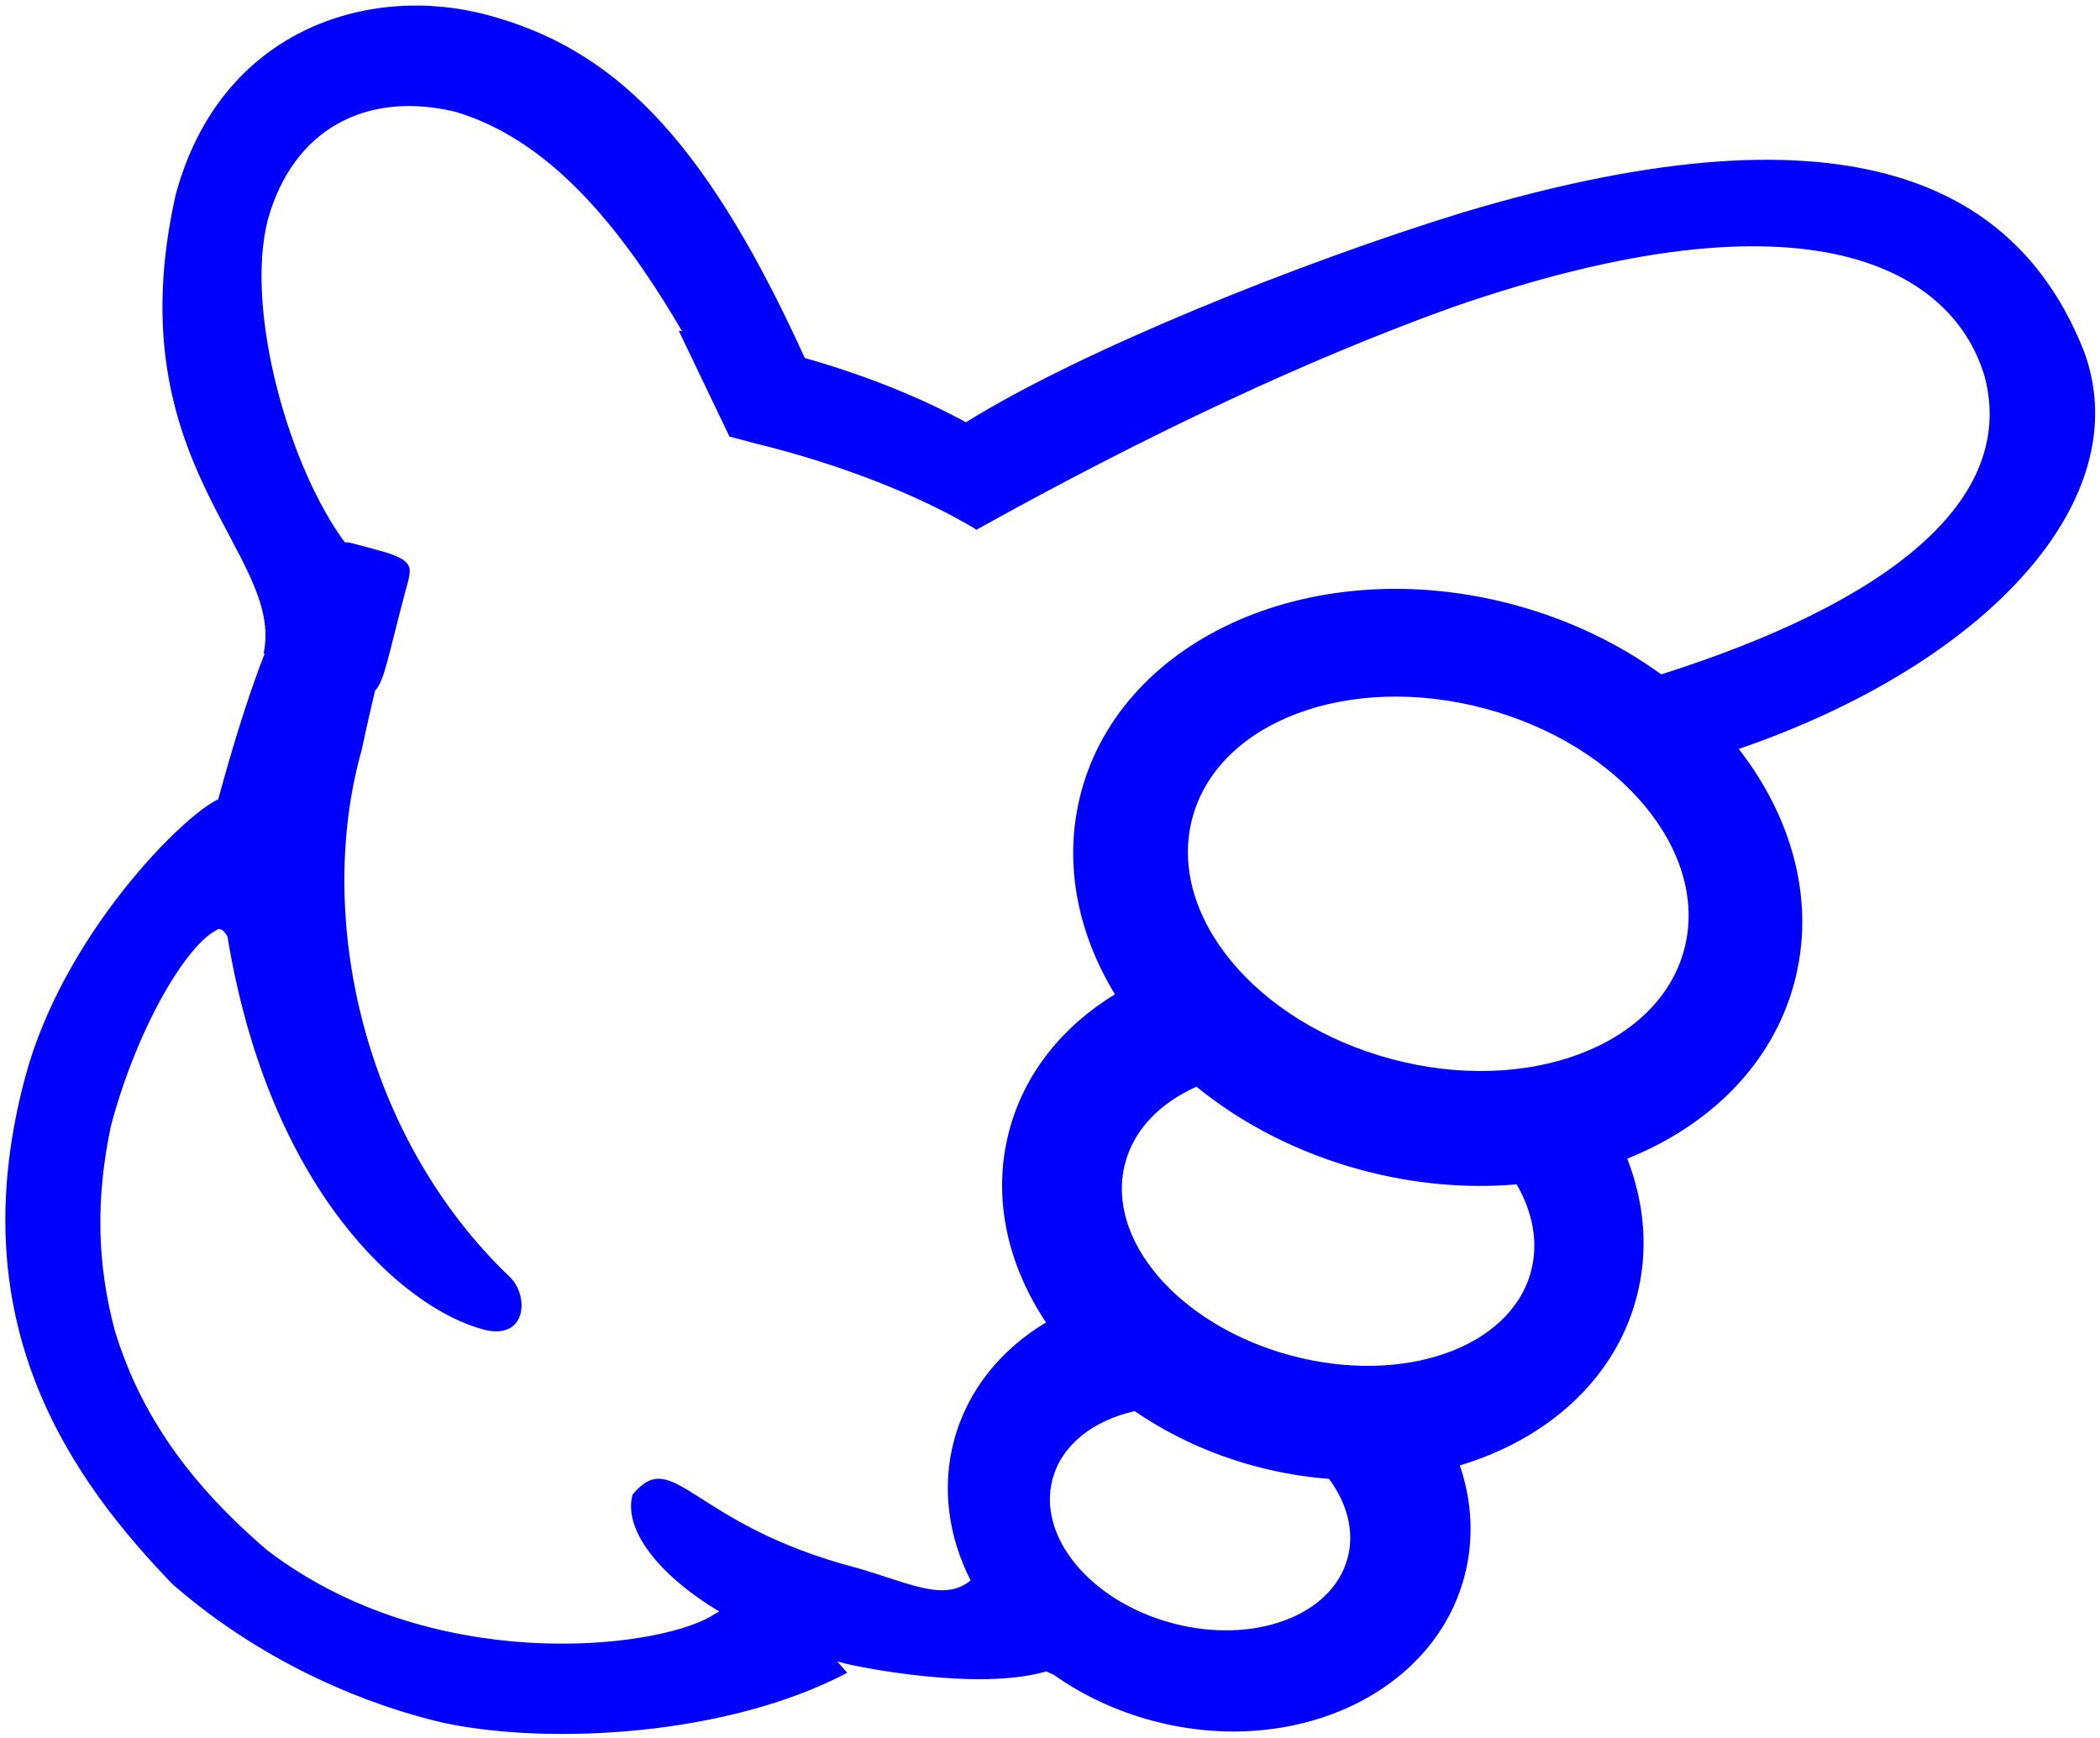
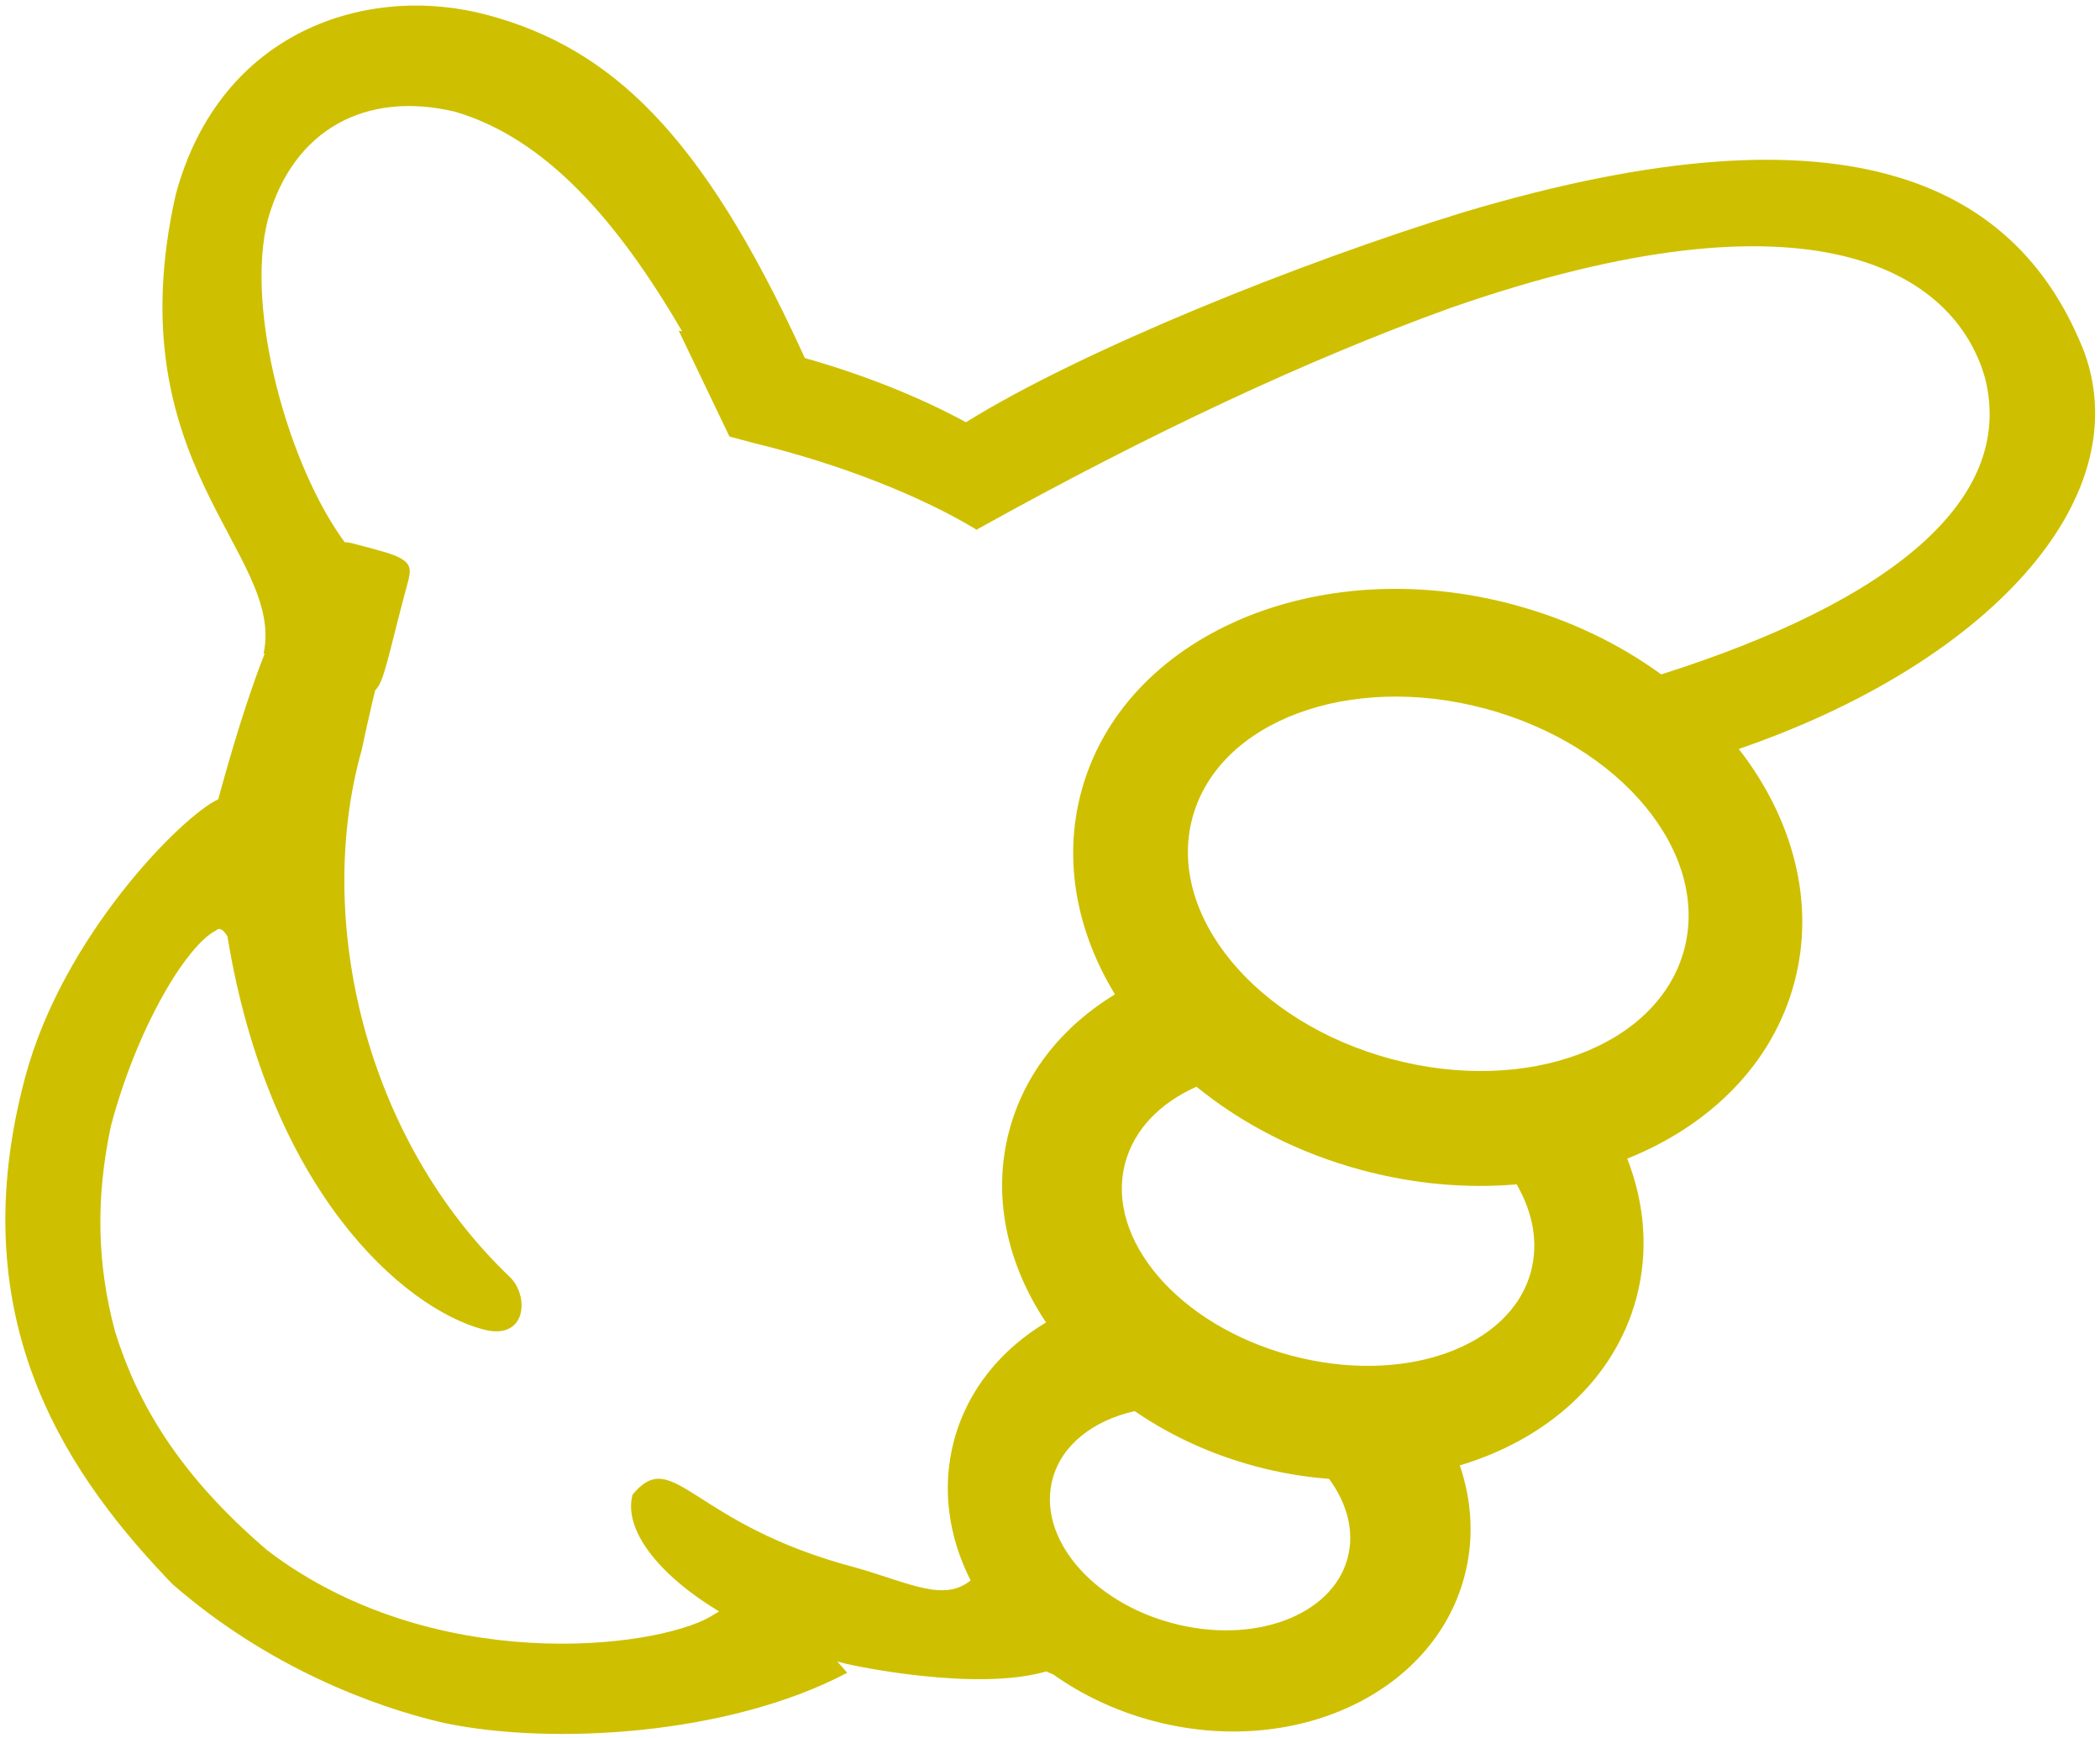
<svg xmlns="http://www.w3.org/2000/svg" width="330" height="273" viewBox="0 0 330 273">
-   <path fill="#00F" fill-rule="evenodd" d="M327.553,55.387 C335.979,78.706 311.994,104.383 273.238,117.69 C281.745,128.638 285.338,141.822 281.953,154.456 C278.54,167.192 268.706,176.867 255.708,182.068 C258.461,189.121 259.103,196.661 257.136,204.003 C253.703,216.816 243.081,226.18 229.401,230.273 C231.326,235.924 231.675,241.933 230.101,247.806 C225.17,266.211 203.225,276.322 181.086,270.39 C175.285,268.836 170.047,266.334 165.563,263.157 L164.679,262.764 C164.543,262.701 164.458,262.66 164.427,262.64 C153.434,265.865 134.082,261.756 132.671,261.378 C132.298,261.279 131.928,261.177 131.56,261.073 C132.08,261.642 132.605,262.238 133.135,262.862 C114.369,272.761 86.559,274.25 69.933,270.774 L69.176,270.599 C58.917,268.178 42.22,262.103 27.123,248.95 L26.104,247.886 C9.479,230.367 -5.956,206.263 3.964,169.24 C9.957,146.876 28.75,128.13 34.292,125.602 L34.861,123.532 C37.493,114.057 39.814,107.204 41.588,102.717 L41.427,102.67 C44.782,86.819 18.055,73.126 27.6,30.637 C34.547,4.711 57.852,-2.668 76.589,2.353 C96.023,7.56 110.271,21.051 125.909,55.035 L126.383,56.071 C126.41,56.133 126.437,56.194 126.464,56.255 C136.111,58.996 144.744,62.512 151.795,66.35 C169.847,55.112 204.093,41.306 229.925,33.369 C291.543,14.935 317.436,29.566 327.553,55.387 Z M227.975,48.375 C205.527,56.47 180.67,68.1 153.404,83.264 L153.196,83.068 L153.194,83.07 C144.821,78.065 132.547,73.042 118.49,69.63 L114.626,68.595 L106.659,51.966 L107.186,52.06 C97.031,34.656 85.758,21.735 71.482,17.549 C57.528,14.234 46.054,20.296 42.089,34.519 C38.448,48.684 45.361,73.457 54.331,85.422 L54.18,85.214 C54.52,85.202 54.86,85.239 55.199,85.329 L58.394,86.173 C58.851,86.296 59.272,86.415 59.658,86.533 C64.921,87.916 64.598,89.205 64.18,91.167 L63.644,93.153 C61.049,102.886 60.362,107.198 58.951,108.486 L58.487,110.442 C57.962,112.681 57.409,115.146 56.835,117.861 C49.389,144.27 57.241,178.889 80.183,200.728 C83.197,203.73 82.754,210.734 75.921,208.904 C63.237,205.505 42.267,186.969 35.739,147.129 L35.606,146.928 C35.154,146.26 34.602,145.628 33.945,146.215 C29.288,148.572 21.522,161.468 17.418,176.986 C15.038,188.271 15.213,198.579 18.088,209.259 C21.496,220.252 27.944,231.61 42.009,243.621 C67.861,263.328 102.807,259.153 111.695,254.011 C112.13,253.714 112.573,253.455 113.022,253.234 C103.272,247.349 97.95,240.273 99.4,234.864 C105.903,227.038 108.477,239.552 134.622,246.372 C143.167,248.844 148.337,251.739 152.527,248.35 C149.033,241.461 147.93,233.784 149.929,226.324 C152.048,218.417 157.308,212.04 164.374,207.809 C158.233,198.612 155.849,187.911 158.612,177.603 C161.038,168.548 167.054,161.216 175.202,156.249 C169.21,146.397 167.017,135.215 169.906,124.433 C176.481,99.893 206.894,86.721 237.835,95.012 C246.582,97.355 254.435,101.164 261.052,105.975 C297.128,94.517 316.691,78.571 311.96,59.491 C307.258,42.66 284.833,28.567 227.975,48.375 Z M178.31,221.741 C171.819,223.209 166.848,227.016 165.4,232.421 C162.97,241.49 171.379,251.623 184.182,255.053 C196.985,258.484 209.334,253.913 211.764,244.844 C212.884,240.664 211.702,236.258 208.848,232.387 C205.034,232.1 201.152,231.448 197.262,230.406 C190.461,228.583 184.278,225.739 178.921,222.156 L178.31,221.741 Z M188.017,170.766 L187.902,170.816 C182.299,173.351 178.239,177.452 176.823,182.733 C173.607,194.736 185.271,208.291 202.876,213.008 C220.48,217.725 237.358,211.818 240.575,199.815 C241.789,195.282 240.881,190.528 238.333,186.112 C230.566,186.779 222.314,186.098 214.024,183.877 C204.013,181.194 195.173,176.594 188.017,170.766 Z M233.39,111.353 C212.051,105.635 191.45,113.325 187.376,128.529 C183.303,143.733 197.298,160.693 218.637,166.411 C239.976,172.128 260.577,164.438 264.65,149.234 C268.724,134.031 254.728,117.07 233.39,111.353 Z" />
+   <path fill="#cec000" fill-rule="evenodd" d="M327.553,55.387 C335.979,78.706 311.994,104.383 273.238,117.69 C281.745,128.638 285.338,141.822 281.953,154.456 C278.54,167.192 268.706,176.867 255.708,182.068 C258.461,189.121 259.103,196.661 257.136,204.003 C253.703,216.816 243.081,226.18 229.401,230.273 C231.326,235.924 231.675,241.933 230.101,247.806 C225.17,266.211 203.225,276.322 181.086,270.39 C175.285,268.836 170.047,266.334 165.563,263.157 L164.679,262.764 C164.543,262.701 164.458,262.66 164.427,262.64 C153.434,265.865 134.082,261.756 132.671,261.378 C132.298,261.279 131.928,261.177 131.56,261.073 C132.08,261.642 132.605,262.238 133.135,262.862 C114.369,272.761 86.559,274.25 69.933,270.774 L69.176,270.599 C58.917,268.178 42.22,262.103 27.123,248.95 L26.104,247.886 C9.479,230.367 -5.956,206.263 3.964,169.24 C9.957,146.876 28.75,128.13 34.292,125.602 L34.861,123.532 C37.493,114.057 39.814,107.204 41.588,102.717 L41.427,102.67 C44.782,86.819 18.055,73.126 27.6,30.637 C34.547,4.711 57.852,-2.668 76.589,2.353 C96.023,7.56 110.271,21.051 125.909,55.035 L126.383,56.071 C126.41,56.133 126.437,56.194 126.464,56.255 C136.111,58.996 144.744,62.512 151.795,66.35 C169.847,55.112 204.093,41.306 229.925,33.369 C291.543,14.935 317.436,29.566 327.553,55.387 Z M227.975,48.375 C205.527,56.47 180.67,68.1 153.404,83.264 L153.196,83.068 L153.194,83.07 C144.821,78.065 132.547,73.042 118.49,69.63 L114.626,68.595 L106.659,51.966 L107.186,52.06 C97.031,34.656 85.758,21.735 71.482,17.549 C57.528,14.234 46.054,20.296 42.089,34.519 C38.448,48.684 45.361,73.457 54.331,85.422 L54.18,85.214 C54.52,85.202 54.86,85.239 55.199,85.329 L58.394,86.173 C58.851,86.296 59.272,86.415 59.658,86.533 C64.921,87.916 64.598,89.205 64.18,91.167 L63.644,93.153 C61.049,102.886 60.362,107.198 58.951,108.486 L58.487,110.442 C57.962,112.681 57.409,115.146 56.835,117.861 C49.389,144.27 57.241,178.889 80.183,200.728 C83.197,203.73 82.754,210.734 75.921,208.904 C63.237,205.505 42.267,186.969 35.739,147.129 L35.606,146.928 C35.154,146.26 34.602,145.628 33.945,146.215 C29.288,148.572 21.522,161.468 17.418,176.986 C15.038,188.271 15.213,198.579 18.088,209.259 C21.496,220.252 27.944,231.61 42.009,243.621 C67.861,263.328 102.807,259.153 111.695,254.011 C112.13,253.714 112.573,253.455 113.022,253.234 C103.272,247.349 97.95,240.273 99.4,234.864 C105.903,227.038 108.477,239.552 134.622,246.372 C143.167,248.844 148.337,251.739 152.527,248.35 C149.033,241.461 147.93,233.784 149.929,226.324 C152.048,218.417 157.308,212.04 164.374,207.809 C158.233,198.612 155.849,187.911 158.612,177.603 C161.038,168.548 167.054,161.216 175.202,156.249 C169.21,146.397 167.017,135.215 169.906,124.433 C176.481,99.893 206.894,86.721 237.835,95.012 C246.582,97.355 254.435,101.164 261.052,105.975 C297.128,94.517 316.691,78.571 311.96,59.491 C307.258,42.66 284.833,28.567 227.975,48.375 Z M178.31,221.741 C171.819,223.209 166.848,227.016 165.4,232.421 C162.97,241.49 171.379,251.623 184.182,255.053 C196.985,258.484 209.334,253.913 211.764,244.844 C212.884,240.664 211.702,236.258 208.848,232.387 C205.034,232.1 201.152,231.448 197.262,230.406 C190.461,228.583 184.278,225.739 178.921,222.156 L178.31,221.741 Z M188.017,170.766 L187.902,170.816 C182.299,173.351 178.239,177.452 176.823,182.733 C173.607,194.736 185.271,208.291 202.876,213.008 C220.48,217.725 237.358,211.818 240.575,199.815 C241.789,195.282 240.881,190.528 238.333,186.112 C230.566,186.779 222.314,186.098 214.024,183.877 C204.013,181.194 195.173,176.594 188.017,170.766 Z M233.39,111.353 C212.051,105.635 191.45,113.325 187.376,128.529 C183.303,143.733 197.298,160.693 218.637,166.411 C239.976,172.128 260.577,164.438 264.65,149.234 C268.724,134.031 254.728,117.07 233.39,111.353 Z" />
</svg>
